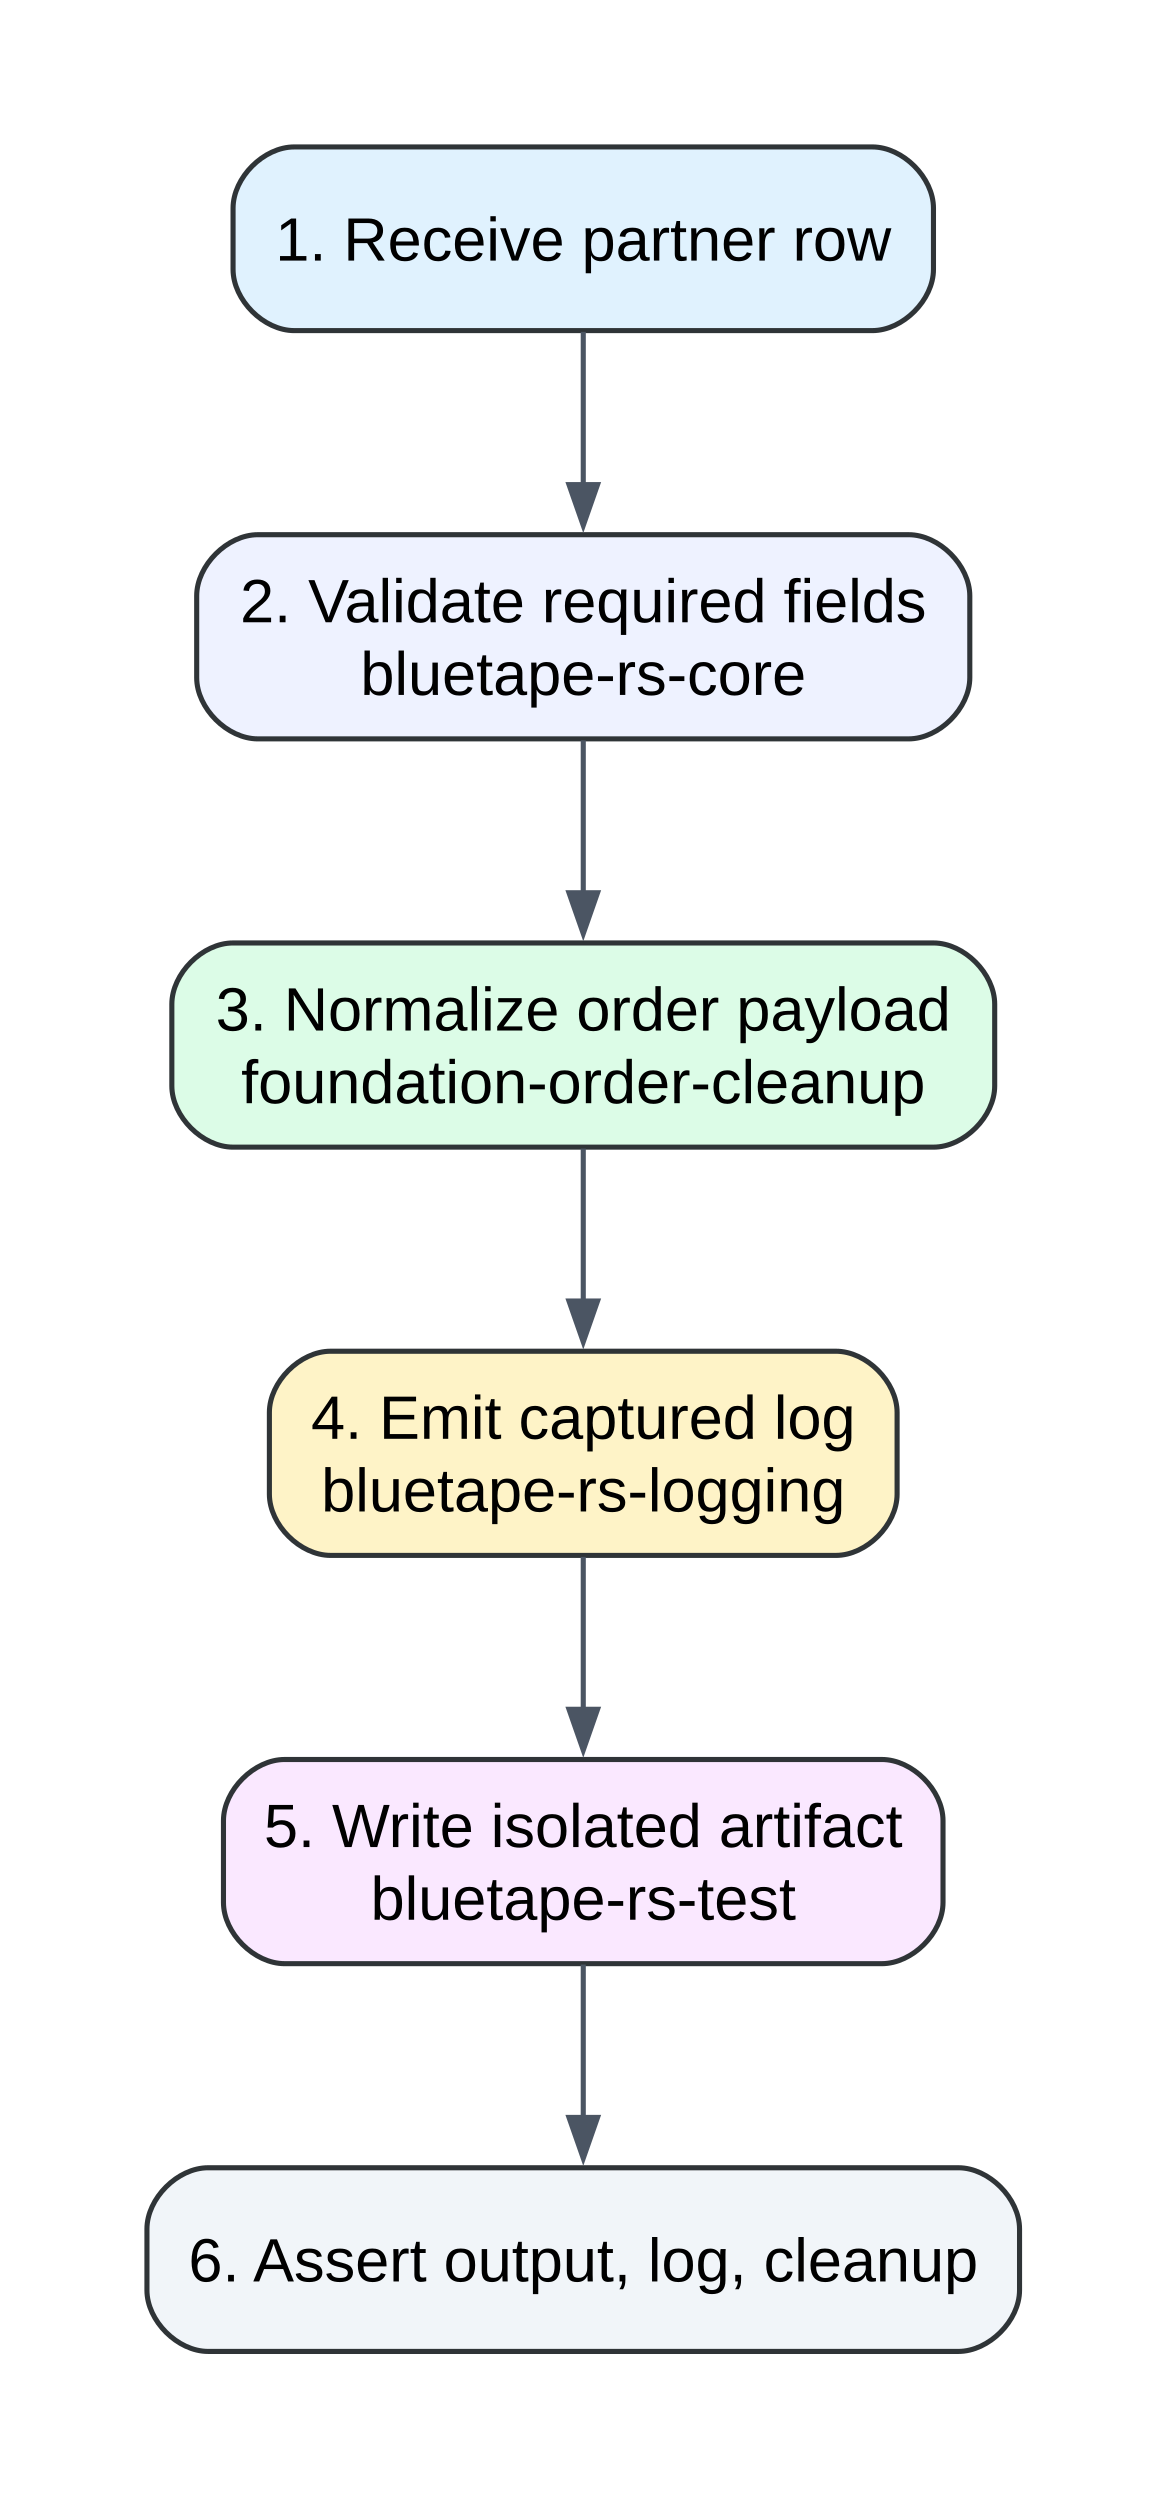
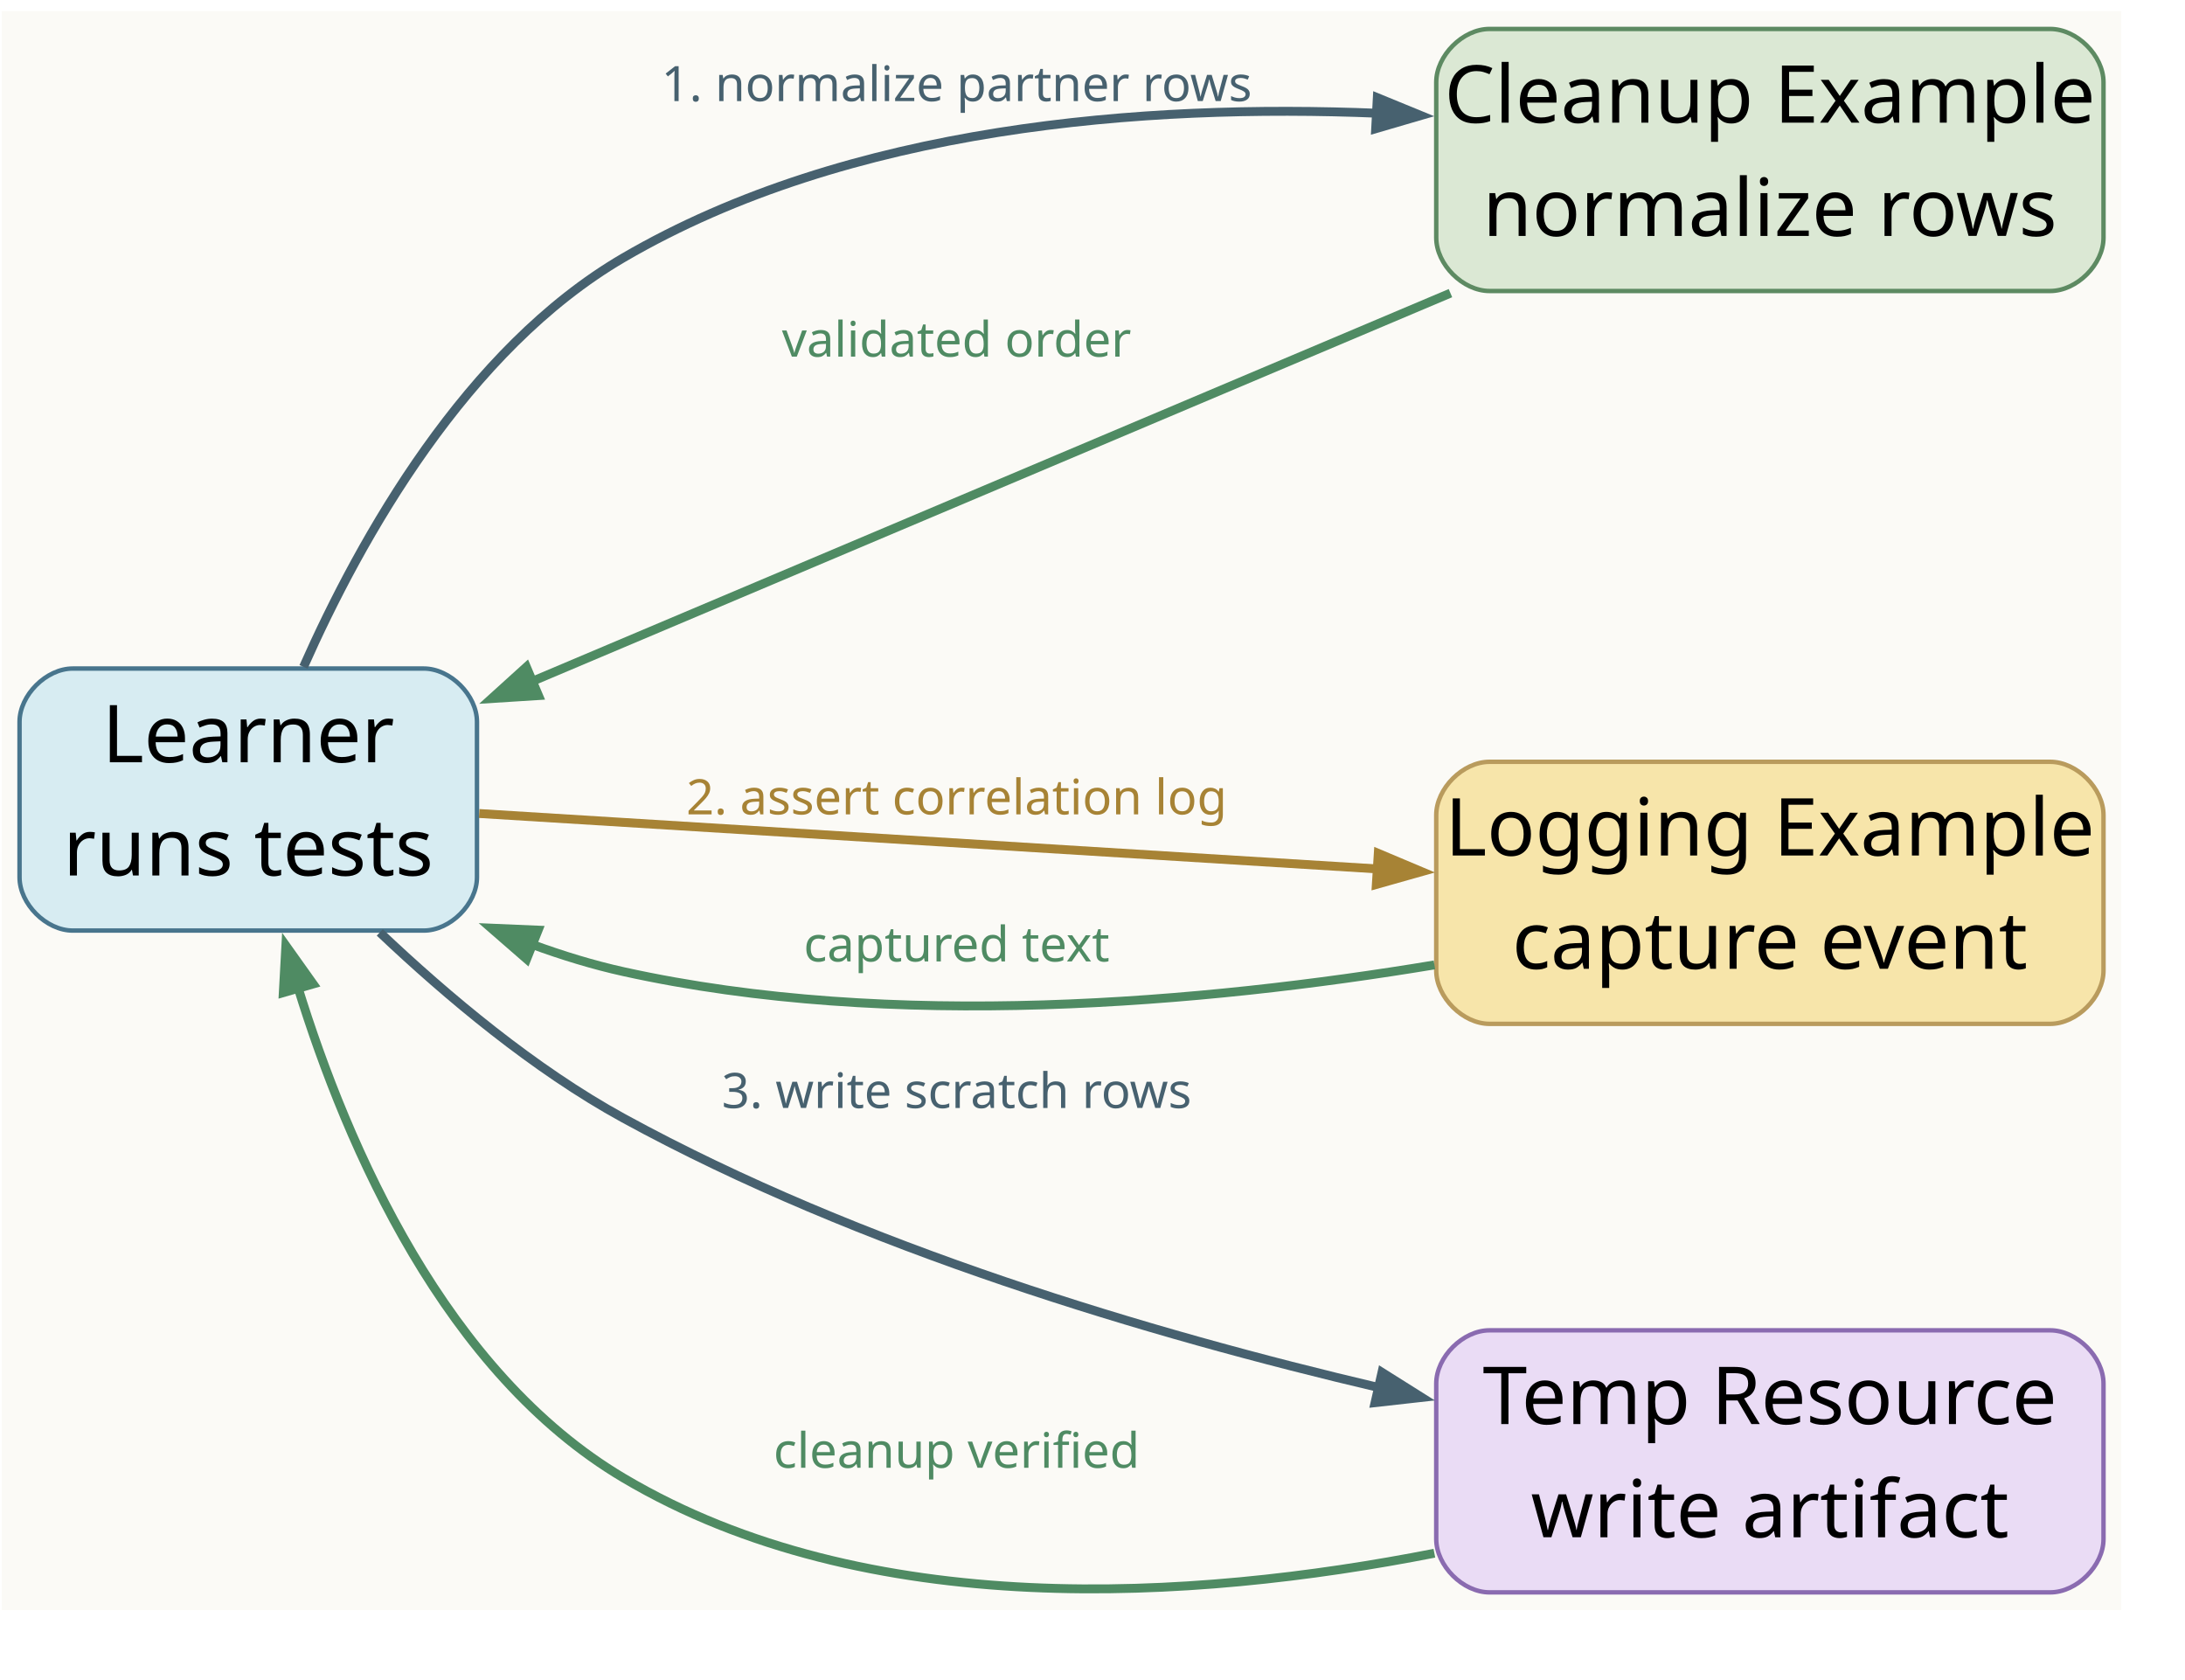
- <svg xmlns="http://www.w3.org/2000/svg" width="229pt" height="490pt" viewBox="0.00 0.00 229.00 490.00">
-   <g id="graph0" class="graph" transform="scale(1 1) rotate(0) translate(28.8 460.88)">
+ <svg xmlns="http://www.w3.org/2000/svg" width="506pt" height="389pt" viewBox="14.00 14.00 492.00 374.00">
+   <g id="graph0" class="graph" transform="scale(1 1) rotate(0) translate(18.4 370.4)">
+     <polygon fill="#fbfaf6" stroke="none" points="-4,4 -4,-356 473.25,-356 473.25,4 -4,4" />
    <g id="node1" class="node">
-       <path fill="#e0f2fe" stroke="#2f3437" d="M142.16,-432.08C142.16,-432.08 28.87,-432.08 28.87,-432.08 22.88,-432.08 16.88,-426.08 16.88,-420.08 16.88,-420.08 16.88,-408.08 16.88,-408.08 16.88,-402.08 22.88,-396.08 28.88,-396.08 28.88,-396.08 142.16,-396.08 142.16,-396.08 148.16,-396.08 154.16,-402.08 154.16,-408.08 154.16,-408.08 154.16,-420.08 154.16,-420.08 154.16,-426.08 148.16,-432.08 142.16,-432.08" />
-       <text xml:space="preserve" text-anchor="middle" x="85.52" y="-409.8" font-family="Arial" font-size="12.00">1. Receive partner row</text>
+       <path fill="#d7ecf2" stroke="#48758d" d="M91,-208C91,-208 12,-208 12,-208 6,-208 0,-202 0,-196 0,-196 0,-161 0,-161 0,-155 6,-149 12,-149 12,-149 91,-149 91,-149 97,-149 103,-155 103,-161 103,-161 103,-196 103,-196 103,-202 97,-208 91,-208" />
+       <text xml:space="preserve" text-anchor="middle" x="51.5" y="-186.9" font-family="Architects Daughter" font-size="18.00">Learner</text>
+       <text xml:space="preserve" text-anchor="middle" x="51.5" y="-161.4" font-family="Architects Daughter" font-size="18.00">runs tests</text>
    </g>
    <g id="node2" class="node">
-       <path fill="#eef2ff" stroke="#2f3437" d="M149.28,-356.08C149.28,-356.08 21.75,-356.08 21.75,-356.08 15.75,-356.08 9.75,-350.08 9.75,-344.08 9.75,-344.08 9.75,-328.06 9.75,-328.06 9.75,-322.06 15.75,-316.06 21.75,-316.06 21.75,-316.06 149.28,-316.06 149.28,-316.06 155.28,-316.06 161.28,-322.06 161.28,-328.06 161.28,-328.06 161.28,-344.08 161.28,-344.08 161.28,-350.08 155.28,-356.08 149.28,-356.08" />
-       <text xml:space="preserve" text-anchor="middle" x="85.52" y="-338.92" font-family="Arial" font-size="12.00">2. Validate required fields</text>
-       <text xml:space="preserve" text-anchor="middle" x="85.52" y="-324.67" font-family="Arial" font-size="12.00">bluetape-rs-core</text>
+       <path fill="#dbe8d4" stroke="#5d8a62" d="M457.25,-352C457.25,-352 331,-352 331,-352 325,-352 319,-346 319,-340 319,-340 319,-305 319,-305 319,-299 325,-293 331,-293 331,-293 457.25,-293 457.25,-293 463.25,-293 469.25,-299 469.25,-305 469.25,-305 469.25,-340 469.25,-340 469.25,-346 463.25,-352 457.25,-352" />
+       <text xml:space="preserve" text-anchor="middle" x="394.12" y="-330.9" font-family="Architects Daughter" font-size="18.00">Cleanup Example</text>
+       <text xml:space="preserve" text-anchor="middle" x="394.12" y="-305.4" font-family="Architects Daughter" font-size="18.00">normalize rows</text>
    </g>
    <g id="edge1" class="edge">
-       <path fill="none" stroke="#4b5563" d="M85.52,-395.83C85.52,-386.94 85.52,-375.85 85.52,-365.72" />
-       <polygon fill="#4b5563" stroke="#4b5563" points="88.32,-365.9 85.52,-357.9 82.72,-365.9 88.32,-365.9" />
+       <path fill="none" stroke="#47616f" stroke-width="2" d="M63.95,-208.37C76.78,-237.33 100.53,-279.81 136,-300.5 186.86,-330.16 253.26,-335.17 305.84,-333.02" />
+       <polygon fill="#47616f" stroke="#47616f" stroke-width="2" points="305.73,-336.53 315.53,-332.51 305.36,-329.54 305.73,-336.53" />
+       <text xml:space="preserve" text-anchor="middle" x="211" y="-335.75" font-family="Comic Mono" font-size="11.00" fill="#47616f">1. normalize partner rows</text>
    </g>
    <g id="node3" class="node">
-       <path fill="#dcfce7" stroke="#2f3437" d="M154.16,-276.06C154.16,-276.06 16.87,-276.06 16.87,-276.06 10.87,-276.06 4.88,-270.06 4.88,-264.06 4.88,-264.06 4.88,-248.04 4.88,-248.04 4.88,-242.04 10.88,-236.04 16.88,-236.04 16.88,-236.04 154.16,-236.04 154.16,-236.04 160.16,-236.04 166.16,-242.04 166.16,-248.04 166.16,-248.04 166.16,-264.06 166.16,-264.06 166.16,-270.06 160.16,-276.06 154.16,-276.06" />
-       <text xml:space="preserve" text-anchor="middle" x="85.52" y="-258.9" font-family="Arial" font-size="12.00">3. Normalize order payload</text>
-       <text xml:space="preserve" text-anchor="middle" x="85.52" y="-244.65" font-family="Arial" font-size="12.00">foundation-order-cleanup</text>
+       <path fill="#f7e5aa" stroke="#b99b5d" d="M457.25,-187C457.25,-187 331,-187 331,-187 325,-187 319,-181 319,-175 319,-175 319,-140 319,-140 319,-134 325,-128 331,-128 331,-128 457.25,-128 457.25,-128 463.25,-128 469.25,-134 469.25,-140 469.25,-140 469.25,-175 469.25,-175 469.25,-181 463.25,-187 457.25,-187" />
+       <text xml:space="preserve" text-anchor="middle" x="394.12" y="-165.9" font-family="Architects Daughter" font-size="18.00">Logging Example</text>
+       <text xml:space="preserve" text-anchor="middle" x="394.12" y="-140.4" font-family="Architects Daughter" font-size="18.00">capture event</text>
+     </g>
+     <g id="edge3" class="edge">
+       <path fill="none" stroke="#a78335" stroke-width="2" d="M103.5,-175.36C156.89,-172.06 241.72,-166.83 305.8,-162.88" />
+       <polygon fill="#a78335" stroke="#a78335" stroke-width="2" points="305.95,-166.38 315.71,-162.27 305.51,-159.39 305.95,-166.38" />
+       <text xml:space="preserve" text-anchor="middle" x="211" y="-175.17" font-family="Comic Mono" font-size="11.00" fill="#a78335">2. assert correlation log</text>
+     </g>
+     <g id="node4" class="node">
+       <path fill="#eadcf5" stroke="#8a6bb0" d="M457.25,-59C457.25,-59 331,-59 331,-59 325,-59 319,-53 319,-47 319,-47 319,-12 319,-12 319,-6 325,0 331,0 331,0 457.25,0 457.25,0 463.25,0 469.25,-6 469.25,-12 469.25,-12 469.25,-47 469.25,-47 469.25,-53 463.25,-59 457.25,-59" />
+       <text xml:space="preserve" text-anchor="middle" x="394.12" y="-37.9" font-family="Architects Daughter" font-size="18.00">Temp Resource</text>
+       <text xml:space="preserve" text-anchor="middle" x="394.12" y="-12.4" font-family="Architects Daughter" font-size="18.00">write artifact</text>
+     </g>
+     <g id="edge5" class="edge">
+       <path fill="none" stroke="#47616f" stroke-width="2" d="M81.12,-148.59C96.28,-134.22 115.88,-117.76 136,-106.75 189.16,-77.65 254.66,-58.18 306.24,-46.07" />
+       <polygon fill="#47616f" stroke="#47616f" stroke-width="2" points="306.78,-49.53 315.75,-43.89 305.22,-42.71 306.78,-49.53" />
+       <text xml:space="preserve" text-anchor="middle" x="211" y="-109.05" font-family="Comic Mono" font-size="11.00" fill="#47616f">3. write scratch rows</text>
    </g>
    <g id="edge2" class="edge">
-       <path fill="none" stroke="#4b5563" d="M85.52,-315.78C85.52,-306.69 85.52,-295.65 85.52,-285.61" />
-       <polygon fill="#4b5563" stroke="#4b5563" points="88.32,-285.9 85.52,-277.9 82.72,-285.9 88.32,-285.9" />
-     </g>
-     <g id="node4" class="node">
-       <path fill="#fef3c7" stroke="#2f3437" d="M135.03,-196.04C135.03,-196.04 36,-196.04 36,-196.04 30,-196.04 24,-190.04 24,-184.04 24,-184.04 24,-168.02 24,-168.02 24,-162.02 30,-156.02 36,-156.02 36,-156.02 135.03,-156.02 135.03,-156.02 141.03,-156.02 147.03,-162.02 147.03,-168.02 147.03,-168.02 147.03,-184.04 147.03,-184.04 147.03,-190.04 141.03,-196.04 135.03,-196.04" />
-       <text xml:space="preserve" text-anchor="middle" x="85.52" y="-178.88" font-family="Arial" font-size="12.00">4. Emit captured log</text>
-       <text xml:space="preserve" text-anchor="middle" x="85.52" y="-164.63" font-family="Arial" font-size="12.00">bluetape-rs-logging</text>
-     </g>
-     <g id="edge3" class="edge">
-       <path fill="none" stroke="#4b5563" d="M85.52,-235.76C85.52,-226.67 85.52,-215.63 85.52,-205.59" />
-       <polygon fill="#4b5563" stroke="#4b5563" points="88.32,-205.88 85.52,-197.88 82.72,-205.88 88.32,-205.88" />
-     </g>
-     <g id="node5" class="node">
-       <path fill="#fae8ff" stroke="#2f3437" d="M144.03,-116.02C144.03,-116.02 27,-116.02 27,-116.02 21,-116.02 15,-110.02 15,-104.02 15,-104.02 15,-88 15,-88 15,-82 21,-76 27,-76 27,-76 144.03,-76 144.03,-76 150.03,-76 156.03,-82 156.03,-88 156.03,-88 156.03,-104.02 156.03,-104.02 156.03,-110.02 150.03,-116.02 144.03,-116.02" />
-       <text xml:space="preserve" text-anchor="middle" x="85.52" y="-98.86" font-family="Arial" font-size="12.00">5. Write isolated artifact</text>
-       <text xml:space="preserve" text-anchor="middle" x="85.52" y="-84.61" font-family="Arial" font-size="12.00">bluetape-rs-test</text>
+       <path fill="none" stroke="#4f8b63" stroke-width="2" d="M322.2,-292.52C261.1,-266.69 173.75,-229.76 115.17,-205" />
+       <polygon fill="#4f8b63" stroke="#4f8b63" stroke-width="2" points="116.86,-201.91 106.28,-201.24 114.13,-208.35 116.86,-201.91" />
+       <text xml:space="preserve" text-anchor="middle" x="211" y="-278.22" font-family="Comic Mono" font-size="11.00" fill="#4f8b63">validated order</text>
    </g>
    <g id="edge4" class="edge">
-       <path fill="none" stroke="#4b5563" d="M85.52,-155.74C85.52,-146.65 85.52,-135.61 85.52,-125.57" />
-       <polygon fill="#4b5563" stroke="#4b5563" points="88.32,-125.86 85.52,-117.86 82.72,-125.86 88.32,-125.86" />
+       <path fill="none" stroke="#4f8b63" stroke-width="2" d="M318.59,-141.27C266.81,-132.68 196.52,-126.39 136,-139.75 129.17,-141.26 122.24,-143.38 115.44,-145.87" />
+       <polygon fill="#4f8b63" stroke="#4f8b63" stroke-width="2" points="114.19,-142.6 106.2,-149.55 116.78,-149.1 114.19,-142.6" />
+       <text xml:space="preserve" text-anchor="middle" x="211" y="-142.05" font-family="Comic Mono" font-size="11.00" fill="#4f8b63">captured text</text>
    </g>
-     <g id="node6" class="node">
-       <path fill="#f1f5f9" stroke="#2f3437" d="M159.03,-36C159.03,-36 12,-36 12,-36 6,-36 0,-30 0,-24 0,-24 0,-12 0,-12 0,-6 6,0 12,0 12,0 159.03,0 159.03,0 165.03,0 171.03,-6 171.03,-12 171.03,-12 171.03,-24 171.03,-24 171.03,-30 165.03,-36 159.03,-36" />
-       <text xml:space="preserve" text-anchor="middle" x="85.52" y="-13.72" font-family="Arial" font-size="12.00">6. Assert output, log, cleanup</text>
-     </g>
-     <g id="edge5" class="edge">
-       <path fill="none" stroke="#4b5563" d="M85.52,-75.83C85.52,-66.73 85.52,-55.69 85.52,-45.78" />
-       <polygon fill="#4b5563" stroke="#4b5563" points="88.32,-45.87 85.52,-37.87 82.72,-45.87 88.32,-45.87" />
+     <g id="edge6" class="edge">
+       <path fill="none" stroke="#4f8b63" stroke-width="2" d="M318.58,-8.81C264.19,1.86 190.72,6.7 136,-25.75 96,-49.47 73.92,-99.85 62.67,-136.28" />
+       <polygon fill="#4f8b63" stroke="#4f8b63" stroke-width="2" points="59.39,-135.03 59.97,-145.61 66.11,-136.98 59.39,-135.03" />
+       <text xml:space="preserve" text-anchor="middle" x="211" y="-28.05" font-family="Comic Mono" font-size="11.00" fill="#4f8b63">cleanup verified</text>
    </g>
  </g>
</svg>
